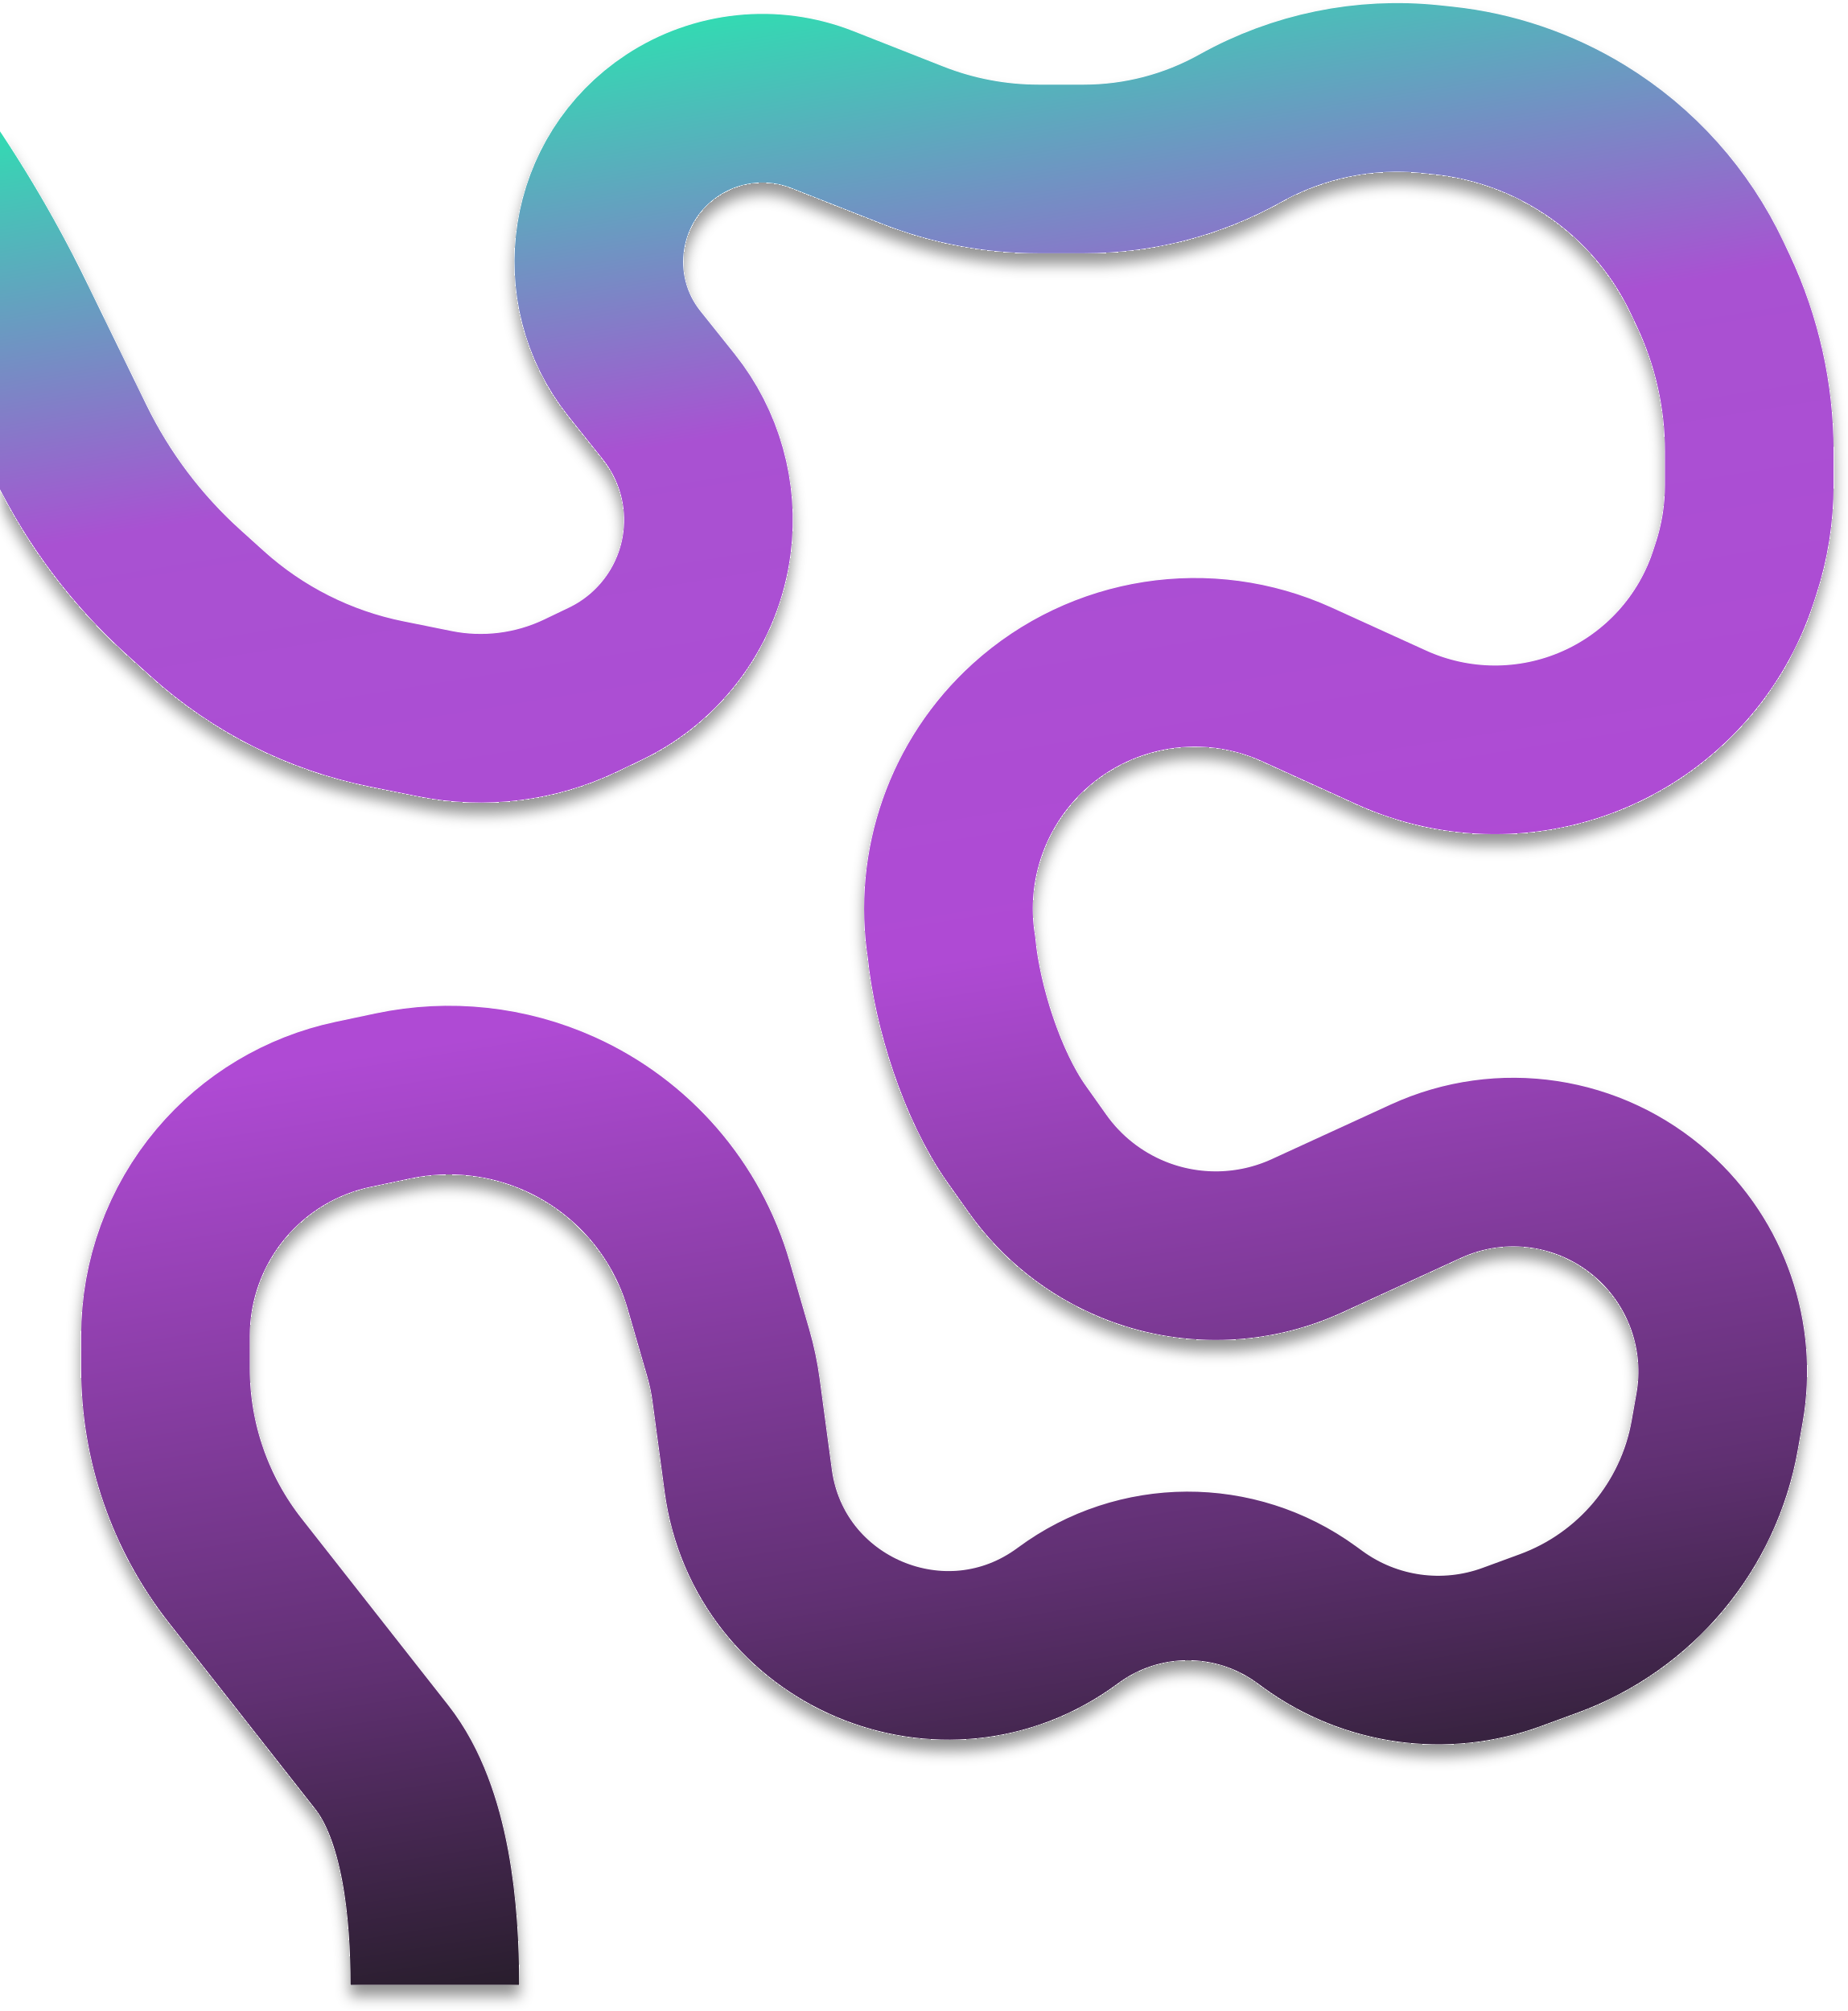
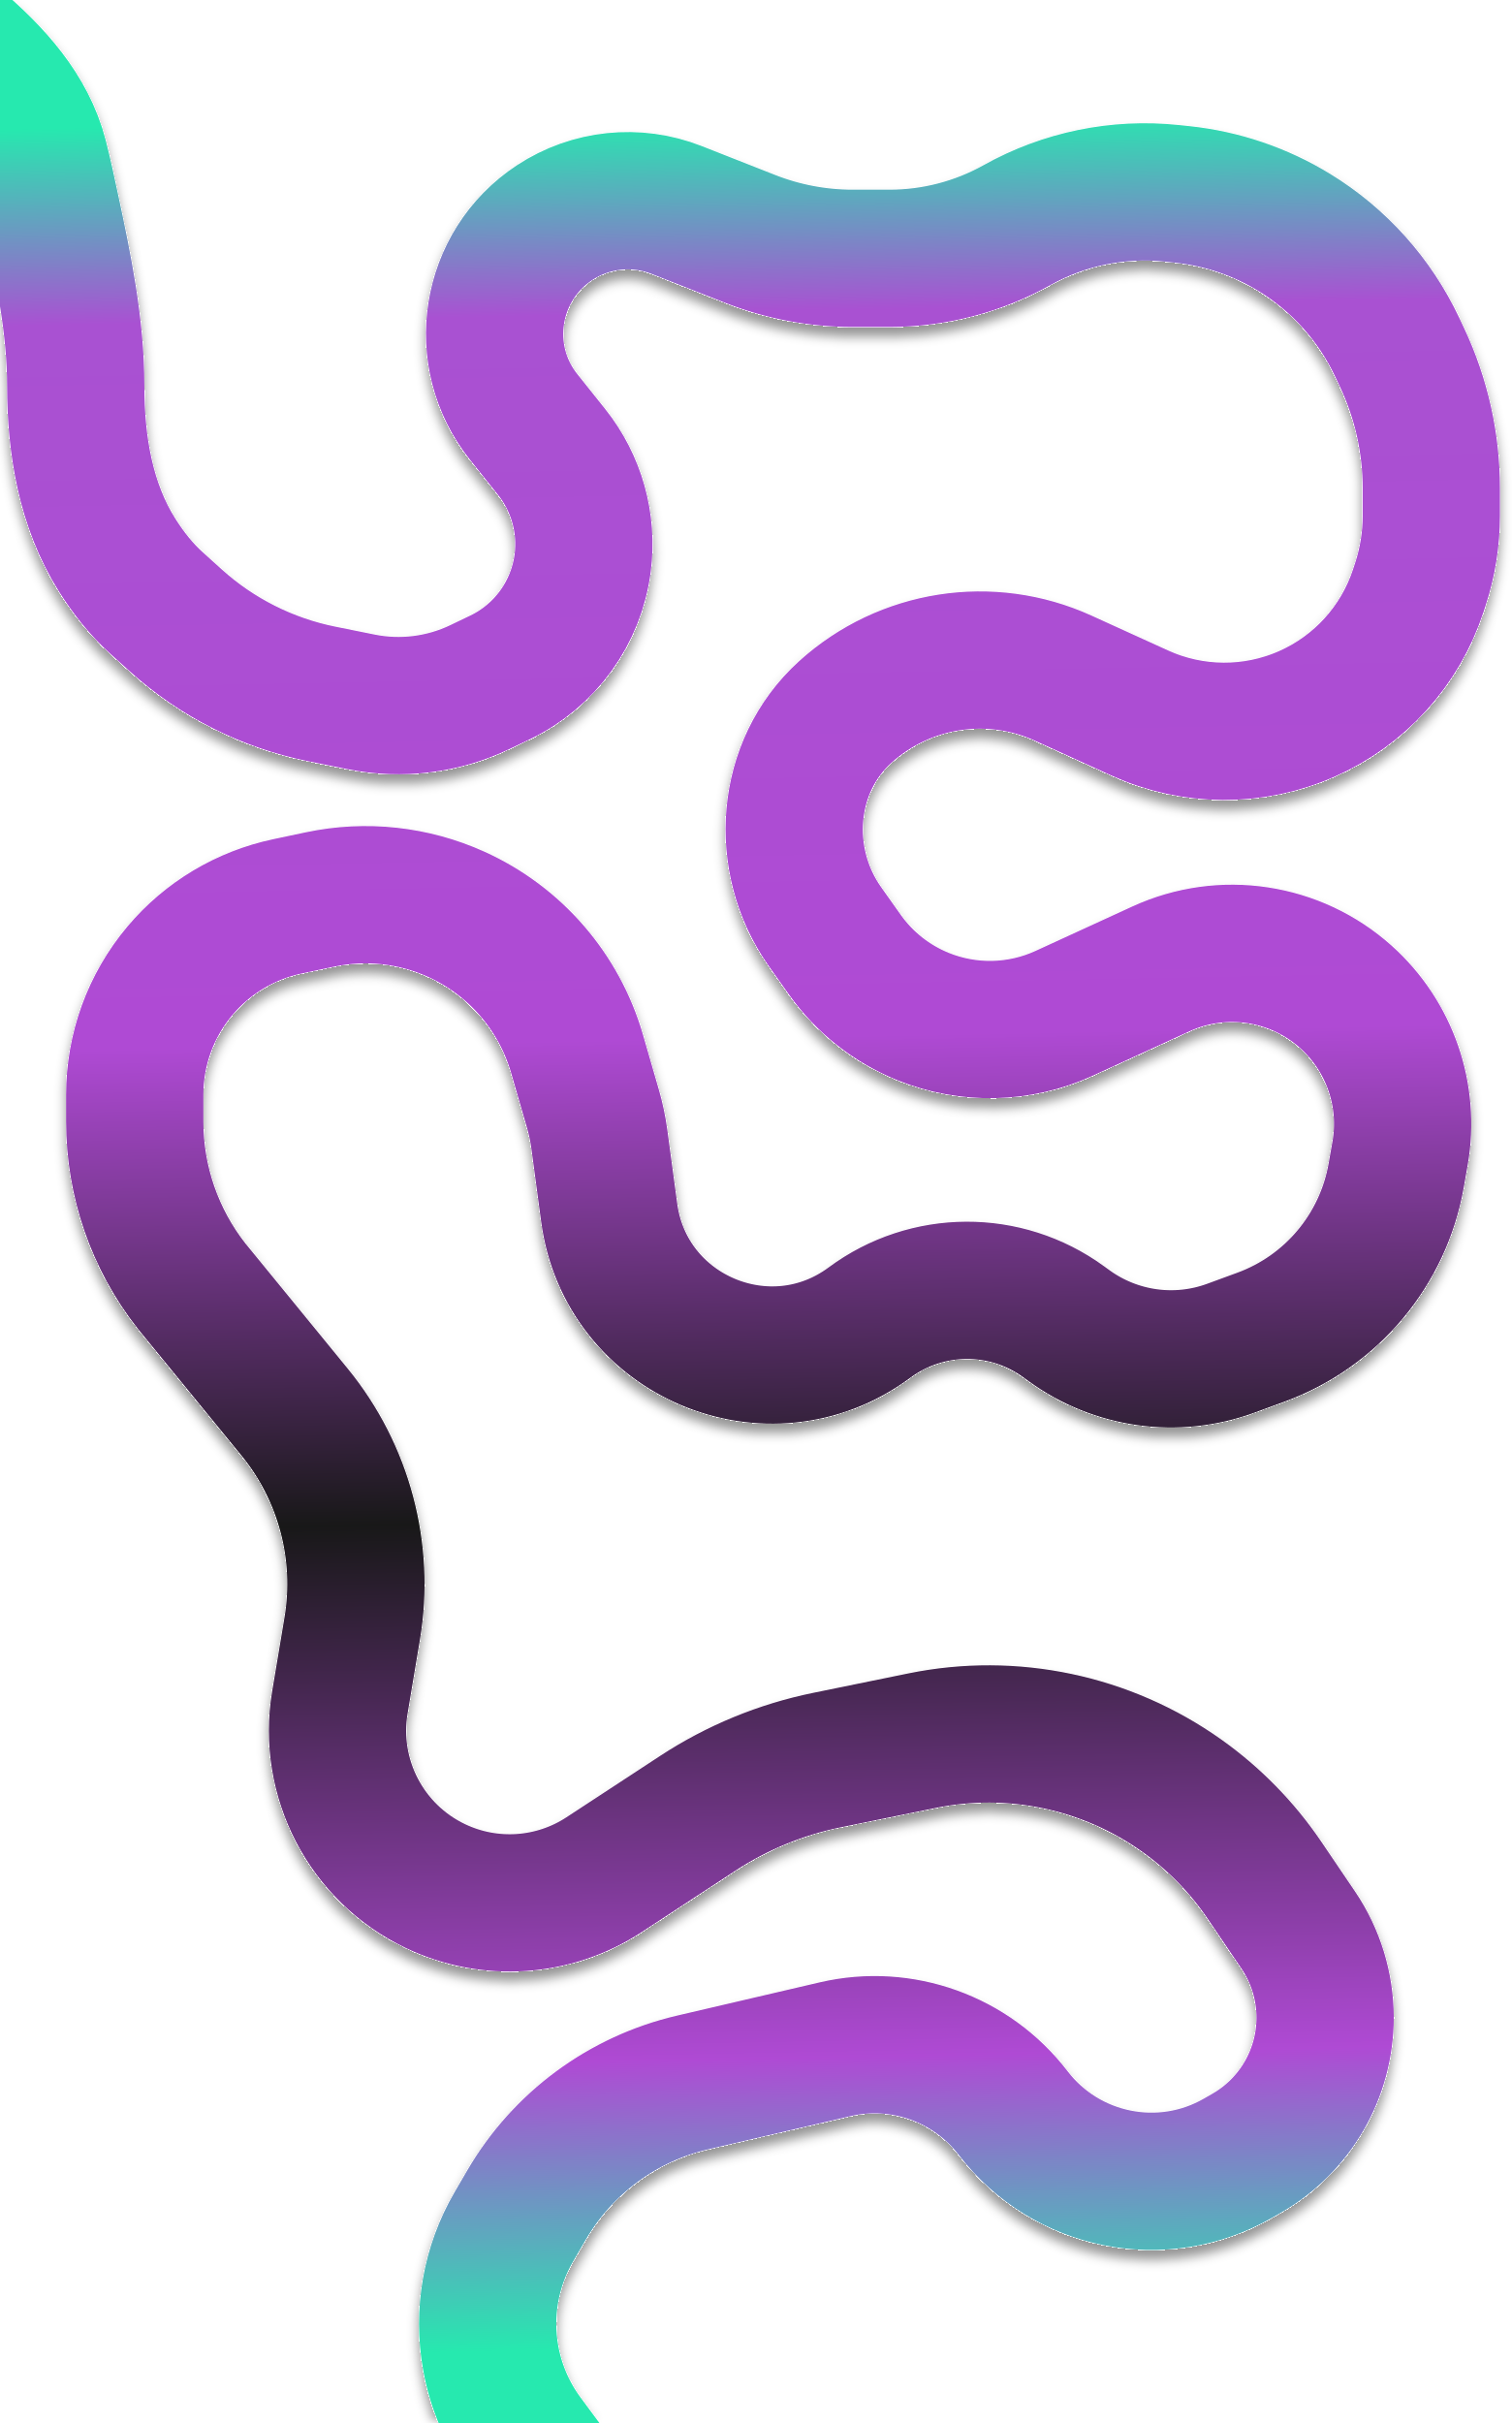
- <svg xmlns="http://www.w3.org/2000/svg" width="1490" height="1622" viewBox="0 0 1490 1622" fill="none">
+ <svg xmlns="http://www.w3.org/2000/svg" width="1497" height="2400" viewBox="0 0 1497 2400" fill="none">
  <g filter="url(#filter0_d_164_430)">
-     <path d="M-122.85 51.056L-78.786 111.743C-45.576 157.483 -16.419 206.034 8.35 256.843L56.958 356.552C79.328 402.439 110.297 443.607 148.184 477.822L167.174 494.972C207.922 531.77 257.827 556.916 311.648 567.767L350.665 575.634C390.469 583.659 431.803 578.5 468.413 560.937L488.216 551.437C532.978 529.963 563.813 487.274 570.13 438.03C575.176 398.697 564.055 358.999 539.31 328.011L511.759 293.511C463.306 232.836 477.459 143.646 542.316 100.951C578.169 77.349 623.263 72.66 663.205 88.383L735.926 117.008C768.27 129.74 802.72 136.276 837.479 136.276H874.078C918.288 136.276 961.762 124.951 1000.35 103.381C1047 77.305 1100.58 66.312 1153.73 71.909L1163.97 72.987C1203.34 77.133 1241.3 90.014 1275.06 110.689C1319.35 137.806 1354.74 177.288 1376.86 224.269L1381.7 234.531C1400.78 275.052 1410.67 319.288 1410.67 364.077V391.345C1410.67 414.318 1407.04 437.147 1399.89 458.982L1397.76 465.498C1379.92 520.036 1339.74 564.421 1287.24 587.586C1234.51 610.853 1174.35 610.505 1121.89 586.629L1045.97 552.073C973.762 519.21 888.931 532.429 830.15 585.703C780.451 630.744 756.82 697.813 767.308 764.06C771.939 811.909 792.131 875.631 819.939 914.844L836.73 938.522C856.171 965.935 883.045 987.216 914.184 999.856C959.215 1018.13 1009.8 1017 1053.96 996.726L1149.86 952.701C1210.97 924.646 1282.91 935.507 1333.01 980.355C1376.53 1019.31 1396.84 1077.98 1386.72 1135.51L1382.86 1157.45C1369.95 1230.83 1318.95 1291.79 1248.99 1317.45L1218.99 1328.46C1165.25 1348.17 1105.22 1339.8 1058.93 1306.13L1053.48 1302.17C996.068 1260.41 918.193 1260.77 861.165 1303.05C761.796 1376.71 619.835 1316.73 603.383 1194.14L593.59 1121.16C592.236 1111.07 590.135 1101.09 587.305 1091.31L571.495 1036.67C553.749 975.342 510.018 924.872 451.841 898.578C409.57 879.473 362.308 874.347 316.924 883.944L284.636 890.771C243.09 899.557 205.667 921.963 178.303 954.435C149.333 988.812 133.445 1032.32 133.445 1077.28V1103.97C133.445 1163.05 153.281 1220.42 189.773 1266.88L307.951 1417.34C343.974 1463.2 350.665 1542.68 350.665 1601" stroke="url(#paint0_linear_164_430)" stroke-width="136" />
+     <path d="M-89 2.5L-43.112 41.8C-6.497 73.158 26.891 109.271 38.897 155.96C43.203 172.703 46.949 190.434 50.676 207.816C62.946 265.051 75 323.599 75 382.134V382.134C75 440.669 84.825 500.447 116.106 549.924C127.038 567.214 139.589 583.33 155.184 597.413L174.174 614.563C214.922 651.361 264.827 676.507 318.648 687.358L357.665 695.225C397.469 703.25 438.803 698.091 475.413 680.528L495.216 671.028C539.978 649.554 570.813 606.864 577.13 557.621C582.176 518.288 571.055 478.589 546.31 447.602L518.759 413.102C470.306 352.427 484.459 263.237 549.316 220.542C585.169 196.939 630.263 192.251 670.205 207.974L742.926 236.599C775.27 249.331 809.72 255.867 844.479 255.867H881.078C925.288 255.867 968.762 244.542 1007.35 222.972C1054 196.896 1107.58 185.903 1160.73 191.5L1170.97 192.578C1210.34 196.724 1248.3 209.605 1282.06 230.28C1326.35 257.397 1361.74 296.879 1383.86 343.86L1388.7 354.122C1407.78 394.642 1417.67 438.879 1417.67 483.668V510.936C1417.67 533.909 1414.04 556.738 1406.89 578.573L1404.76 585.089C1386.92 639.627 1346.74 684.012 1294.24 707.177C1241.51 730.444 1181.35 730.096 1128.89 706.22L1052.97 671.663C980.762 638.801 895.931 652.02 837.15 705.293V705.293C777.522 759.333 770.617 851.455 816.783 917.367C817.818 918.845 818.87 920.337 819.939 921.844L836.73 945.522C856.171 972.935 883.045 994.216 914.184 1006.86C959.215 1025.13 1009.8 1024 1053.96 1003.73L1149.86 959.701C1210.97 931.646 1282.91 942.507 1333.01 987.355C1376.53 1026.31 1396.84 1084.98 1386.72 1142.51L1382.86 1164.45C1369.95 1237.83 1318.95 1298.79 1248.99 1324.45L1218.99 1335.46C1165.25 1355.17 1105.22 1346.8 1058.93 1313.13L1053.48 1309.17C996.068 1267.41 918.193 1267.77 861.165 1310.05C761.796 1383.71 619.835 1323.73 603.383 1201.14L593.59 1128.16C592.236 1118.07 590.135 1108.09 587.305 1098.31L571.495 1043.67C553.749 982.342 510.018 931.872 451.841 905.578C409.57 886.473 362.308 881.347 316.924 890.944L284.636 897.771C243.09 906.557 205.667 928.963 178.303 961.435C149.333 995.812 133.445 1039.32 133.445 1084.28V1110.97C133.445 1170.05 153.281 1227.42 189.773 1273.88L291.798 1398.69C340.795 1458.63 361.582 1536.78 348.843 1613.14L336.636 1686.31C324.122 1761.32 362.8 1835.54 431.445 1868.25V1868.25C485.19 1893.86 548.402 1889.58 598.2 1856.96L691.066 1796.11C730.002 1770.6 773.425 1752.71 819.03 1743.4L913.116 1724.18C1002.66 1705.88 1095.78 1725.53 1170.3 1778.43V1778.43C1202.5 1801.29 1230.33 1829.74 1252.49 1862.43L1285.85 1911.67C1303.22 1937.3 1312.5 1967.55 1312.5 1998.51V1998.51C1312.5 2053.88 1282.93 2105.03 1234.96 2132.67L1226.27 2137.67C1151.43 2180.78 1056.08 2161.58 1003.54 2093.04V2093.04C962.282 2039.22 893.235 2014.39 827.196 2029.79L685.913 2062.73C616.717 2078.86 557.228 2122.79 521.459 2184.19L508.967 2205.63C486.077 2244.91 477.959 2291.08 486.076 2335.82V2335.82C491.289 2364.56 503.026 2391.71 520.382 2415.2L577.5 2492.5" stroke="url(#paint0_linear_164_430)" stroke-width="136" />
  </g>
  <defs>
-     <filter id="filter0_d_164_430" x="-188.975" y="0.385" width="1678.75" height="1620.71" filterUnits="userSpaceOnUse" color-interpolation-filters="sRGB">
+     <filter id="filter0_d_164_430" x="-144.333" y="-51.248" width="1641.11" height="2604.26" filterUnits="userSpaceOnUse" color-interpolation-filters="sRGB">
      <feFlood flood-opacity="0" result="BackgroundImageFix" />
      <feColorMatrix in="SourceAlpha" type="matrix" values="0 0 0 0 0 0 0 0 0 0 0 0 0 0 0 0 0 0 127 0" result="hardAlpha" />
      <feOffset dy="9" />
      <feGaussianBlur stdDeviation="5.55" />
      <feComposite in2="hardAlpha" operator="out" />
      <feColorMatrix type="matrix" values="0 0 0 0 0 0 0 0 0 0 0 0 0 0 0 0 0 0 0.42 0" />
      <feBlend mode="normal" in2="BackgroundImageFix" result="effect1_dropShadow_164_430" />
      <feBlend mode="normal" in="SourceGraphic" in2="effect1_dropShadow_164_430" result="shape" />
    </filter>
-     <linearGradient id="paint0_linear_164_430" x1="1070" y1="1577" x2="806.439" y2="-59.641" gradientUnits="userSpaceOnUse">
-       <stop stop-color="#181818" />
-       <stop offset="0.208" stop-color="#603072" />
-       <stop offset="0.507" stop-color="#AF4AD4" />
-       <stop offset="0.776" stop-color="#A951D2" />
-       <stop offset="1" stop-color="#26E9AF" />
+     <linearGradient id="paint0_linear_164_430" x1="1122" y1="2365" x2="1077.15" y2="-13.726" gradientUnits="userSpaceOnUse">
+       <stop offset="0.02" stop-color="#26E9AF" />
+       <stop offset="0.14" stop-color="#AF4AD4" />
+       <stop offset="0.365" stop-color="#181818" />
+       <stop offset="0.565" stop-color="#AF4AD4" />
+       <stop offset="0.867" stop-color="#A951D2" />
+       <stop offset="0.949" stop-color="#26E9AF" />
    </linearGradient>
  </defs>
</svg>
